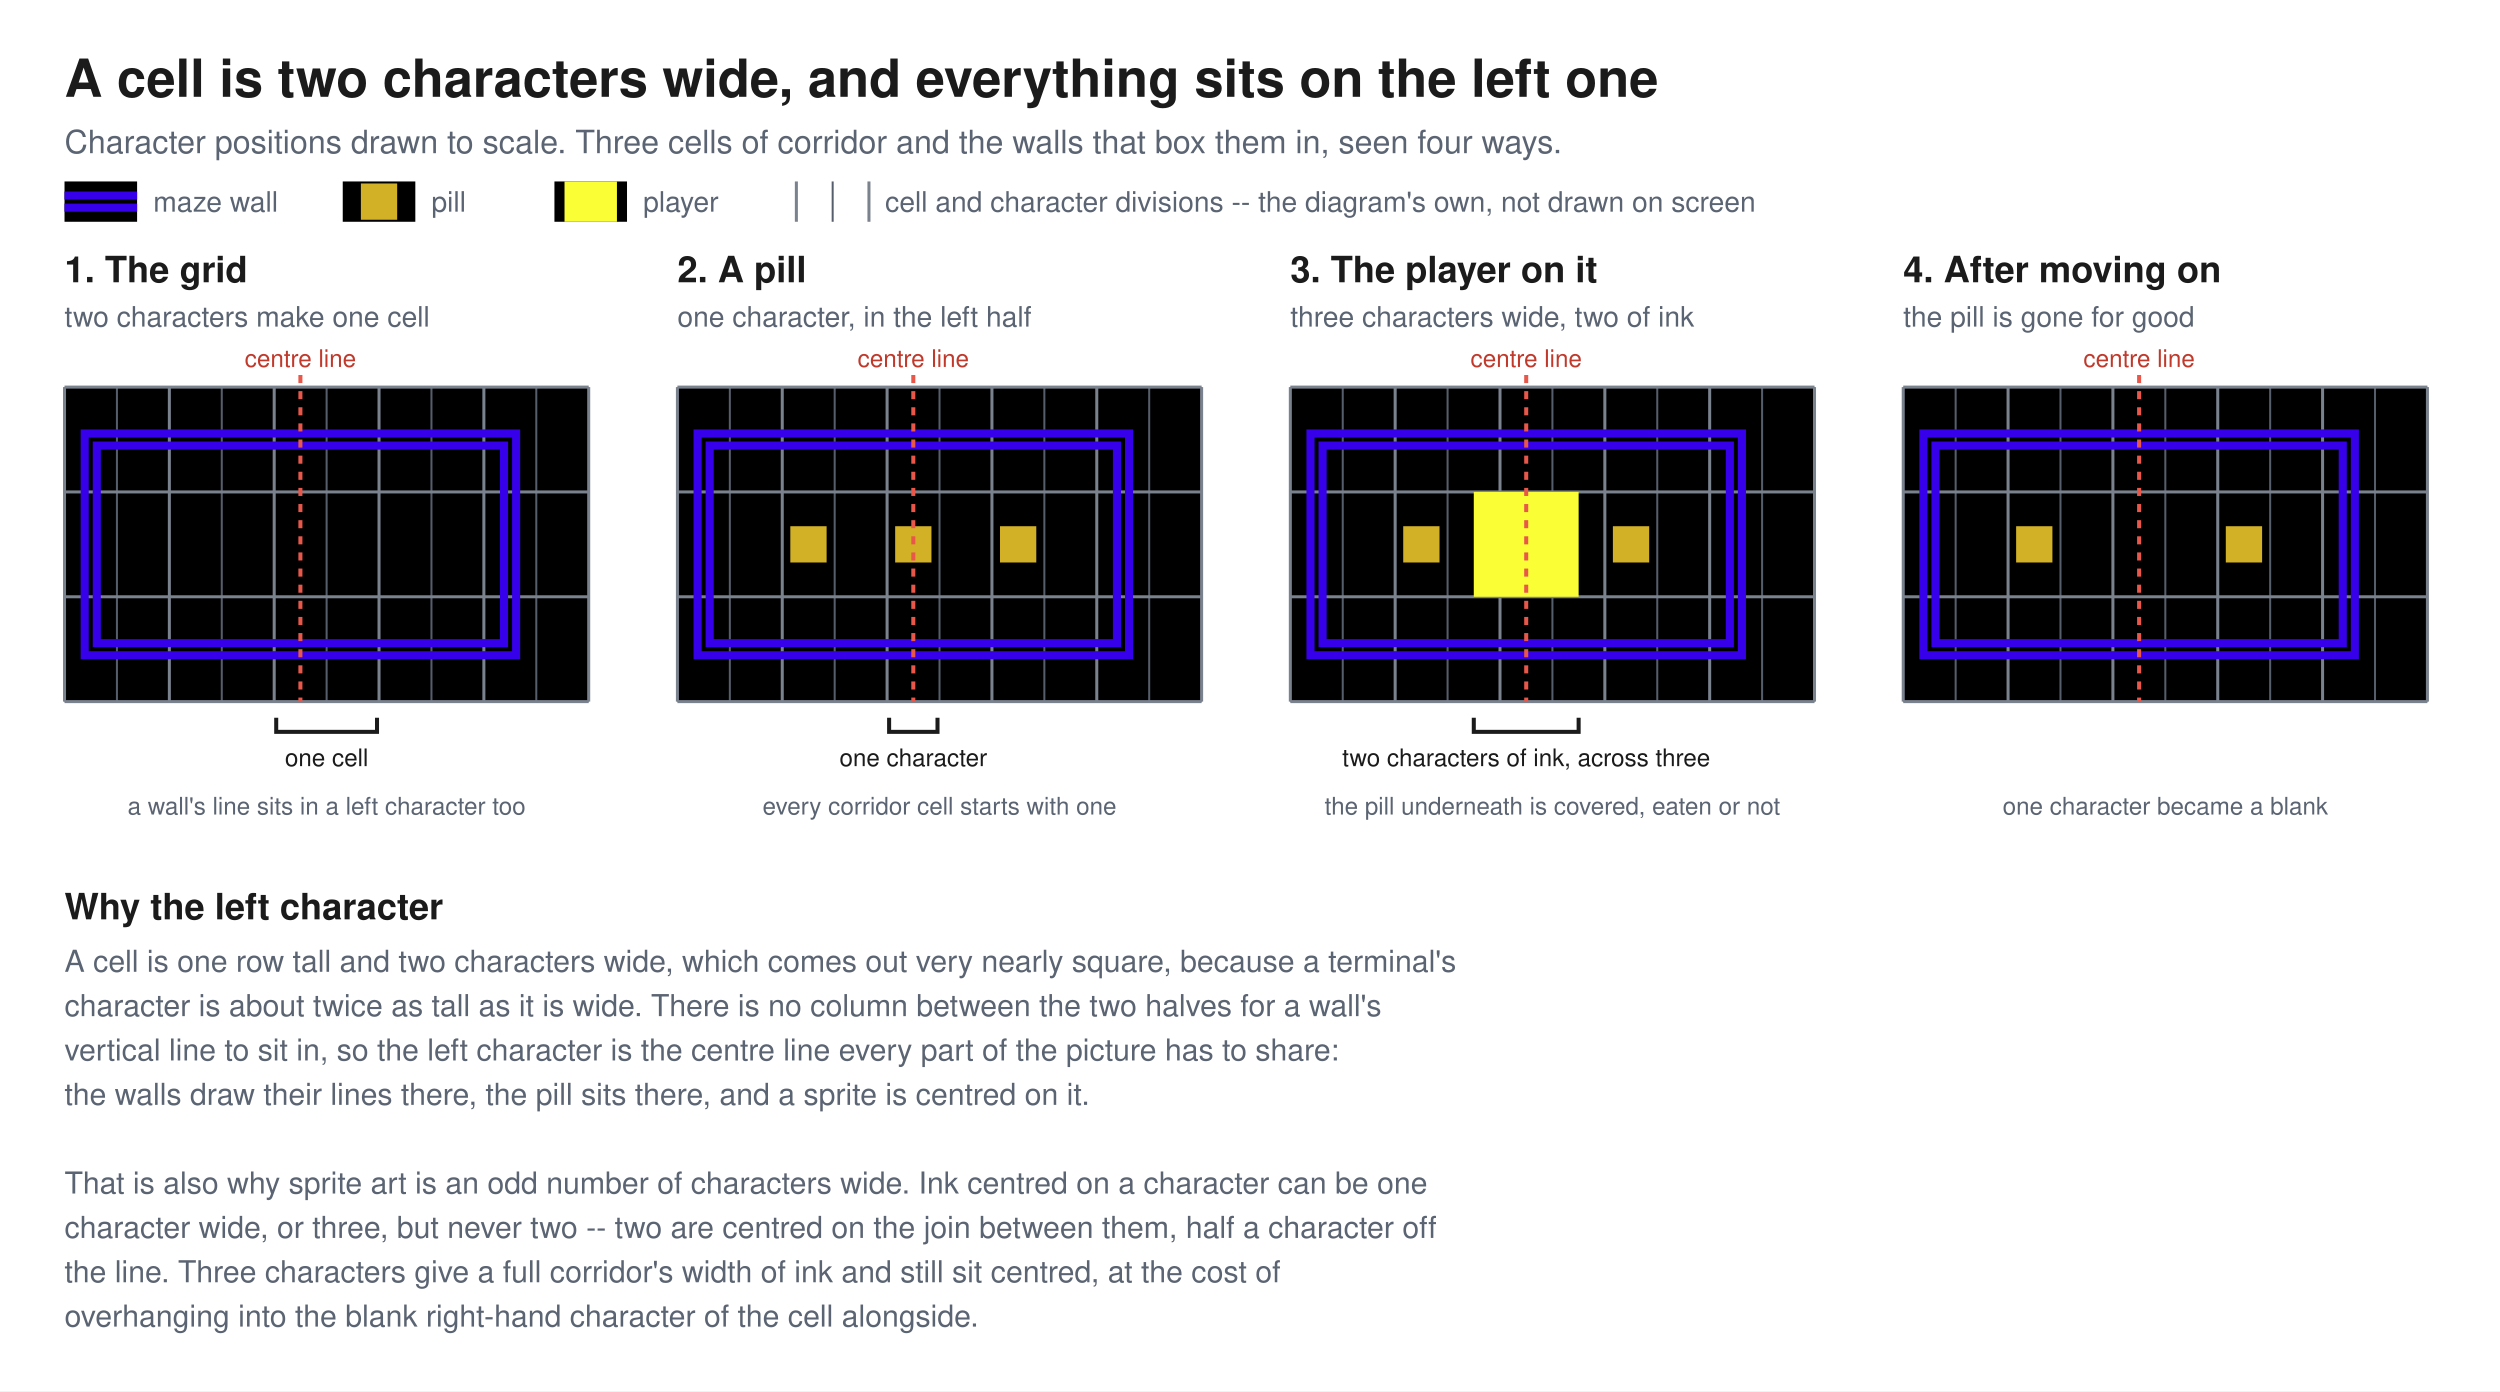
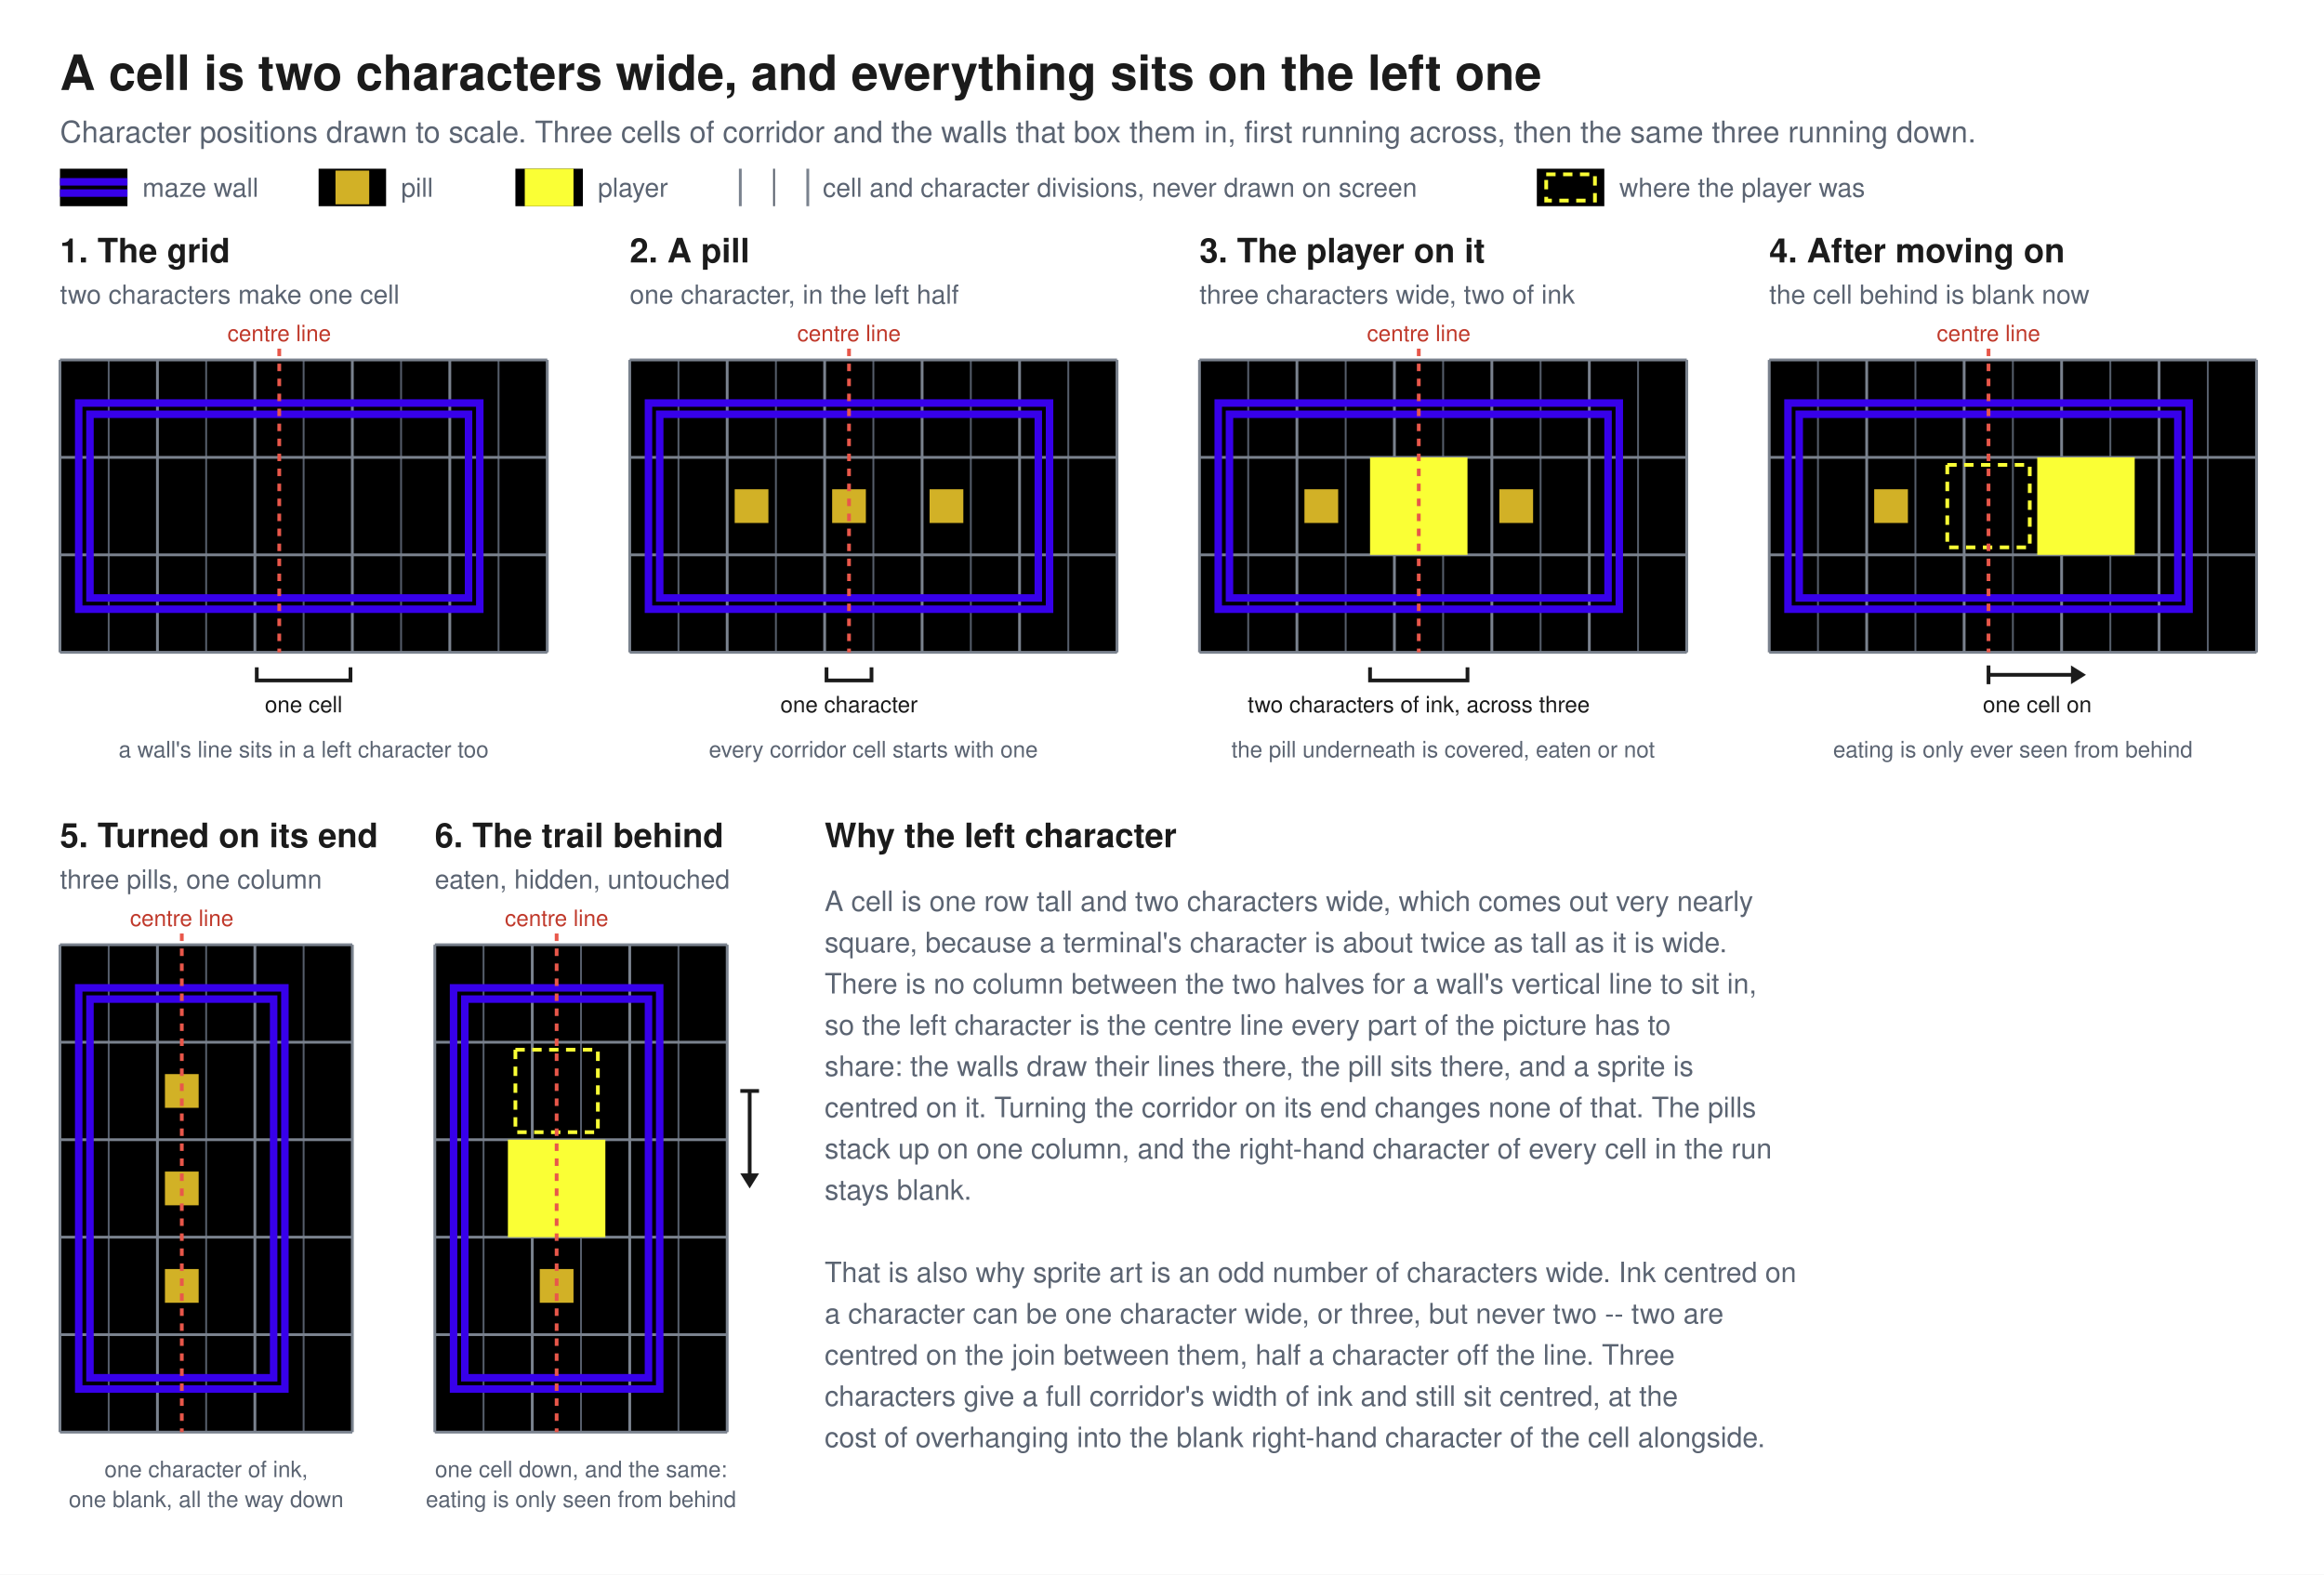
- <svg xmlns="http://www.w3.org/2000/svg" viewBox="0 0 1240 690" width="1240" height="690" font-family="-apple-system, BlinkMacSystemFont, 'Segoe UI', Helvetica, Arial, sans-serif">
-   <rect width="1240" height="690" fill="#ffffff" />
+ <svg xmlns="http://www.w3.org/2000/svg" viewBox="0 0 1240 840" width="1240" height="840" font-family="-apple-system, BlinkMacSystemFont, 'Segoe UI', Helvetica, Arial, sans-serif">
+   <rect width="1240" height="840" fill="#ffffff" />
  <text x="32" y="48" font-size="26" font-weight="600" fill="#1b1b1b">A cell is two characters wide, and everything sits on the left one</text>
-   <text x="32" y="76" font-size="16" fill="#5b6472">Character positions drawn to scale. Three cells of corridor and the walls that box them in, seen four ways.</text>
+   <text x="32" y="76" font-size="16" fill="#5b6472">Character positions drawn to scale. Three cells of corridor and the walls that box them in, first running across, then the same three running down.</text>
  <rect x="32" y="90" width="36" height="20" fill="#000000" />
  <line x1="32" y1="97" x2="68" y2="97" stroke="#3700ea" stroke-width="4" />
  <line x1="32" y1="103" x2="68" y2="103" stroke="#3700ea" stroke-width="4" />
  <text x="76" y="105" font-size="14" fill="#5b6472">maze wall</text>
  <rect x="170" y="90" width="36" height="20" fill="#000000" />
  <rect x="179" y="91" width="18" height="18" fill="#d2b126" />
  <text x="214" y="105" font-size="14" fill="#5b6472">pill</text>
  <rect x="275" y="90" width="36" height="20" fill="#000000" />
  <rect x="280" y="90" width="26" height="20" fill="#faff35" />
  <text x="319" y="105" font-size="14" fill="#5b6472">player</text>
  <rect x="395" y="90" width="36" height="20" fill="#ffffff" />
  <line x1="395" y1="90" x2="395" y2="110" stroke="#7a828e" stroke-width="1.5" />
  <line x1="413" y1="90" x2="413" y2="110" stroke="#565e6b" stroke-width="1" />
  <line x1="431" y1="90" x2="431" y2="110" stroke="#7a828e" stroke-width="1.5" />
-   <text x="439" y="105" font-size="14" fill="#5b6472">cell and character divisions -- the diagram's own, not drawn on screen</text>
+   <text x="439" y="105" font-size="14" fill="#5b6472">cell and character divisions, never drawn on screen</text>
+   <rect x="820" y="90" width="36" height="20" fill="#000000" />
+   <rect x="825" y="93" width="26" height="14" fill="none" stroke="#faff35" stroke-width="2" stroke-dasharray="5 4" />
+   <text x="864" y="105" font-size="14" fill="#5b6472">where the player was</text>
  <text x="32" y="140" font-size="18" font-weight="600" fill="#1b1b1b">1. The grid</text>
  <text x="32" y="162" font-size="14" fill="#5b6472">two characters make one cell</text>
  <rect x="32" y="192" width="260" height="156" fill="#000000" />
  <line x1="58" y1="192" x2="58" y2="348" stroke="#565e6b" stroke-width="1" />
  <line x1="110" y1="192" x2="110" y2="348" stroke="#565e6b" stroke-width="1" />
  <line x1="162" y1="192" x2="162" y2="348" stroke="#565e6b" stroke-width="1" />
  <line x1="214" y1="192" x2="214" y2="348" stroke="#565e6b" stroke-width="1" />
  <line x1="266" y1="192" x2="266" y2="348" stroke="#565e6b" stroke-width="1" />
  <line x1="32" y1="192" x2="32" y2="348" stroke="#7a828e" stroke-width="1.5" />
  <line x1="84" y1="192" x2="84" y2="348" stroke="#7a828e" stroke-width="1.5" />
  <line x1="136" y1="192" x2="136" y2="348" stroke="#7a828e" stroke-width="1.5" />
  <line x1="188" y1="192" x2="188" y2="348" stroke="#7a828e" stroke-width="1.5" />
  <line x1="240" y1="192" x2="240" y2="348" stroke="#7a828e" stroke-width="1.5" />
  <line x1="292" y1="192" x2="292" y2="348" stroke="#7a828e" stroke-width="1.5" />
  <line x1="32" y1="192" x2="292" y2="192" stroke="#7a828e" stroke-width="1.5" />
  <line x1="32" y1="244" x2="292" y2="244" stroke="#7a828e" stroke-width="1.5" />
  <line x1="32" y1="296" x2="292" y2="296" stroke="#7a828e" stroke-width="1.5" />
  <line x1="32" y1="348" x2="292" y2="348" stroke="#7a828e" stroke-width="1.5" />
  <rect x="42" y="215" width="214" height="110" fill="none" stroke="#3700ea" stroke-width="4" />
  <rect x="48" y="221" width="202" height="98" fill="none" stroke="#3700ea" stroke-width="4" />
  <text x="336" y="140" font-size="18" font-weight="600" fill="#1b1b1b">2. A pill</text>
  <text x="336" y="162" font-size="14" fill="#5b6472">one character, in the left half</text>
  <rect x="336" y="192" width="260" height="156" fill="#000000" />
  <line x1="362" y1="192" x2="362" y2="348" stroke="#565e6b" stroke-width="1" />
  <line x1="414" y1="192" x2="414" y2="348" stroke="#565e6b" stroke-width="1" />
  <line x1="466" y1="192" x2="466" y2="348" stroke="#565e6b" stroke-width="1" />
  <line x1="518" y1="192" x2="518" y2="348" stroke="#565e6b" stroke-width="1" />
  <line x1="570" y1="192" x2="570" y2="348" stroke="#565e6b" stroke-width="1" />
  <line x1="336" y1="192" x2="336" y2="348" stroke="#7a828e" stroke-width="1.5" />
  <line x1="388" y1="192" x2="388" y2="348" stroke="#7a828e" stroke-width="1.5" />
  <line x1="440" y1="192" x2="440" y2="348" stroke="#7a828e" stroke-width="1.5" />
  <line x1="492" y1="192" x2="492" y2="348" stroke="#7a828e" stroke-width="1.5" />
  <line x1="544" y1="192" x2="544" y2="348" stroke="#7a828e" stroke-width="1.5" />
  <line x1="596" y1="192" x2="596" y2="348" stroke="#7a828e" stroke-width="1.5" />
  <line x1="336" y1="192" x2="596" y2="192" stroke="#7a828e" stroke-width="1.5" />
  <line x1="336" y1="244" x2="596" y2="244" stroke="#7a828e" stroke-width="1.5" />
  <line x1="336" y1="296" x2="596" y2="296" stroke="#7a828e" stroke-width="1.5" />
  <line x1="336" y1="348" x2="596" y2="348" stroke="#7a828e" stroke-width="1.5" />
  <rect x="346" y="215" width="214" height="110" fill="none" stroke="#3700ea" stroke-width="4" />
  <rect x="352" y="221" width="202" height="98" fill="none" stroke="#3700ea" stroke-width="4" />
  <text x="640" y="140" font-size="18" font-weight="600" fill="#1b1b1b">3. The player on it</text>
  <text x="640" y="162" font-size="14" fill="#5b6472">three characters wide, two of ink</text>
  <rect x="640" y="192" width="260" height="156" fill="#000000" />
  <line x1="666" y1="192" x2="666" y2="348" stroke="#565e6b" stroke-width="1" />
  <line x1="718" y1="192" x2="718" y2="348" stroke="#565e6b" stroke-width="1" />
  <line x1="770" y1="192" x2="770" y2="348" stroke="#565e6b" stroke-width="1" />
  <line x1="822" y1="192" x2="822" y2="348" stroke="#565e6b" stroke-width="1" />
  <line x1="874" y1="192" x2="874" y2="348" stroke="#565e6b" stroke-width="1" />
  <line x1="640" y1="192" x2="640" y2="348" stroke="#7a828e" stroke-width="1.5" />
  <line x1="692" y1="192" x2="692" y2="348" stroke="#7a828e" stroke-width="1.5" />
  <line x1="744" y1="192" x2="744" y2="348" stroke="#7a828e" stroke-width="1.5" />
  <line x1="796" y1="192" x2="796" y2="348" stroke="#7a828e" stroke-width="1.5" />
  <line x1="848" y1="192" x2="848" y2="348" stroke="#7a828e" stroke-width="1.5" />
  <line x1="900" y1="192" x2="900" y2="348" stroke="#7a828e" stroke-width="1.5" />
  <line x1="640" y1="192" x2="900" y2="192" stroke="#7a828e" stroke-width="1.5" />
  <line x1="640" y1="244" x2="900" y2="244" stroke="#7a828e" stroke-width="1.5" />
  <line x1="640" y1="296" x2="900" y2="296" stroke="#7a828e" stroke-width="1.5" />
  <line x1="640" y1="348" x2="900" y2="348" stroke="#7a828e" stroke-width="1.5" />
  <rect x="650" y="215" width="214" height="110" fill="none" stroke="#3700ea" stroke-width="4" />
  <rect x="656" y="221" width="202" height="98" fill="none" stroke="#3700ea" stroke-width="4" />
  <text x="944" y="140" font-size="18" font-weight="600" fill="#1b1b1b">4. After moving on</text>
-   <text x="944" y="162" font-size="14" fill="#5b6472">the pill is gone for good</text>
+   <text x="944" y="162" font-size="14" fill="#5b6472">the cell behind is blank now</text>
  <rect x="944" y="192" width="260" height="156" fill="#000000" />
  <line x1="970" y1="192" x2="970" y2="348" stroke="#565e6b" stroke-width="1" />
  <line x1="1022" y1="192" x2="1022" y2="348" stroke="#565e6b" stroke-width="1" />
  <line x1="1074" y1="192" x2="1074" y2="348" stroke="#565e6b" stroke-width="1" />
  <line x1="1126" y1="192" x2="1126" y2="348" stroke="#565e6b" stroke-width="1" />
  <line x1="1178" y1="192" x2="1178" y2="348" stroke="#565e6b" stroke-width="1" />
  <line x1="944" y1="192" x2="944" y2="348" stroke="#7a828e" stroke-width="1.5" />
  <line x1="996" y1="192" x2="996" y2="348" stroke="#7a828e" stroke-width="1.5" />
  <line x1="1048" y1="192" x2="1048" y2="348" stroke="#7a828e" stroke-width="1.5" />
  <line x1="1100" y1="192" x2="1100" y2="348" stroke="#7a828e" stroke-width="1.5" />
  <line x1="1152" y1="192" x2="1152" y2="348" stroke="#7a828e" stroke-width="1.5" />
  <line x1="1204" y1="192" x2="1204" y2="348" stroke="#7a828e" stroke-width="1.5" />
  <line x1="944" y1="192" x2="1204" y2="192" stroke="#7a828e" stroke-width="1.5" />
  <line x1="944" y1="244" x2="1204" y2="244" stroke="#7a828e" stroke-width="1.5" />
  <line x1="944" y1="296" x2="1204" y2="296" stroke="#7a828e" stroke-width="1.5" />
  <line x1="944" y1="348" x2="1204" y2="348" stroke="#7a828e" stroke-width="1.5" />
  <rect x="954" y="215" width="214" height="110" fill="none" stroke="#3700ea" stroke-width="4" />
  <rect x="960" y="221" width="202" height="98" fill="none" stroke="#3700ea" stroke-width="4" />
  <path d="M 137 356 v 7 h 50 v -7" fill="none" stroke="#1b1b1b" stroke-width="2" />
  <text x="162" y="380" font-size="12" fill="#1b1b1b" text-anchor="middle">one cell</text>
  <text x="149" y="182" font-size="12" fill="#c0392b" text-anchor="middle">centre line</text>
  <line x1="149" y1="186" x2="149" y2="348" stroke="#e8574a" stroke-width="2" stroke-dasharray="4 4" />
  <text x="162" y="404" font-size="12" fill="#5b6472" text-anchor="middle">a wall's line sits in a left character too</text>
  <rect x="392" y="261" width="18" height="18" fill="#d2b126" />
  <rect x="444" y="261" width="18" height="18" fill="#d2b126" />
  <rect x="496" y="261" width="18" height="18" fill="#d2b126" />
  <path d="M 441 356 v 7 h 24 v -7" fill="none" stroke="#1b1b1b" stroke-width="2" />
  <text x="453" y="380" font-size="12" fill="#1b1b1b" text-anchor="middle">one character</text>
  <text x="453" y="182" font-size="12" fill="#c0392b" text-anchor="middle">centre line</text>
  <line x1="453" y1="186" x2="453" y2="348" stroke="#e8574a" stroke-width="2" stroke-dasharray="4 4" />
  <text x="466" y="404" font-size="12" fill="#5b6472" text-anchor="middle">every corridor cell starts with one</text>
  <rect x="696" y="261" width="18" height="18" fill="#d2b126" />
  <rect x="800" y="261" width="18" height="18" fill="#d2b126" />
  <rect x="731" y="244" width="52" height="52" fill="#faff35" />
  <path d="M 731 356 v 7 h 52 v -7" fill="none" stroke="#1b1b1b" stroke-width="2" />
  <text x="757" y="380" font-size="12" fill="#1b1b1b" text-anchor="middle">two characters of ink, across three</text>
  <text x="757" y="182" font-size="12" fill="#c0392b" text-anchor="middle">centre line</text>
  <line x1="757" y1="186" x2="757" y2="348" stroke="#e8574a" stroke-width="2" stroke-dasharray="4 4" />
  <text x="770" y="404" font-size="12" fill="#5b6472" text-anchor="middle">the pill underneath is covered, eaten or not</text>
  <rect x="1000" y="261" width="18" height="18" fill="#d2b126" />
-   <rect x="1104" y="261" width="18" height="18" fill="#d2b126" />
+   <rect x="1039" y="248" width="44" height="44" fill="none" stroke="#faff35" stroke-width="2" stroke-dasharray="5 4" />
+   <rect x="1087" y="244" width="52" height="52" fill="#faff35" />
  <text x="1061" y="182" font-size="12" fill="#c0392b" text-anchor="middle">centre line</text>
  <line x1="1061" y1="186" x2="1061" y2="348" stroke="#e8574a" stroke-width="2" stroke-dasharray="4 4" />
-   <text x="1074" y="404" font-size="12" fill="#5b6472" text-anchor="middle">one character became a blank</text>
-   <text x="32" y="456" font-size="18" font-weight="600" fill="#1b1b1b">Why the left character</text>
-   <text x="32" y="482" font-size="15" fill="#5b6472">A cell is one row tall and two characters wide, which comes out very nearly square, because a terminal's</text>
-   <text x="32" y="504" font-size="15" fill="#5b6472">character is about twice as tall as it is wide. There is no column between the two halves for a wall's</text>
-   <text x="32" y="526" font-size="15" fill="#5b6472">vertical line to sit in, so the left character is the centre line every part of the picture has to share:</text>
-   <text x="32" y="548" font-size="15" fill="#5b6472">the walls draw their lines there, the pill sits there, and a sprite is centred on it.</text>
-   <text x="32" y="570" font-size="15" fill="#5b6472" />
-   <text x="32" y="592" font-size="15" fill="#5b6472">That is also why sprite art is an odd number of characters wide. Ink centred on a character can be one</text>
-   <text x="32" y="614" font-size="15" fill="#5b6472">character wide, or three, but never two -- two are centred on the join between them, half a character off</text>
-   <text x="32" y="636" font-size="15" fill="#5b6472">the line. Three characters give a full corridor's width of ink and still sit centred, at the cost of</text>
-   <text x="32" y="658" font-size="15" fill="#5b6472">overhanging into the blank right-hand character of the cell alongside.</text>
+   <line x1="1061" y1="355" x2="1061" y2="365" stroke="#1b1b1b" stroke-width="2" />
+   <line x1="1061" y1="360" x2="1106" y2="360" stroke="#1b1b1b" stroke-width="2" />
+   <path d="M 1113 360 l -8 -5 l 0 10 z" fill="#1b1b1b" />
+   <text x="1087" y="380" font-size="12" fill="#1b1b1b" text-anchor="middle">one cell on</text>
+   <text x="1074" y="404" font-size="12" fill="#5b6472" text-anchor="middle">eating is only ever seen from behind</text>
+   <text x="32" y="452" font-size="18" font-weight="600" fill="#1b1b1b">5. Turned on its end</text>
+   <text x="32" y="474" font-size="14" fill="#5b6472">three pills, one column</text>
+   <rect x="32" y="504" width="156" height="260" fill="#000000" />
+   <line x1="58" y1="504" x2="58" y2="764" stroke="#565e6b" stroke-width="1" />
+   <line x1="110" y1="504" x2="110" y2="764" stroke="#565e6b" stroke-width="1" />
+   <line x1="162" y1="504" x2="162" y2="764" stroke="#565e6b" stroke-width="1" />
+   <line x1="32" y1="504" x2="32" y2="764" stroke="#7a828e" stroke-width="1.5" />
+   <line x1="84" y1="504" x2="84" y2="764" stroke="#7a828e" stroke-width="1.5" />
+   <line x1="136" y1="504" x2="136" y2="764" stroke="#7a828e" stroke-width="1.5" />
+   <line x1="188" y1="504" x2="188" y2="764" stroke="#7a828e" stroke-width="1.5" />
+   <line x1="32" y1="504" x2="188" y2="504" stroke="#7a828e" stroke-width="1.5" />
+   <line x1="32" y1="556" x2="188" y2="556" stroke="#7a828e" stroke-width="1.5" />
+   <line x1="32" y1="608" x2="188" y2="608" stroke="#7a828e" stroke-width="1.5" />
+   <line x1="32" y1="660" x2="188" y2="660" stroke="#7a828e" stroke-width="1.5" />
+   <line x1="32" y1="712" x2="188" y2="712" stroke="#7a828e" stroke-width="1.5" />
+   <line x1="32" y1="764" x2="188" y2="764" stroke="#7a828e" stroke-width="1.5" />
+   <rect x="42" y="527" width="110" height="214" fill="none" stroke="#3700ea" stroke-width="4" />
+   <rect x="48" y="533" width="98" height="202" fill="none" stroke="#3700ea" stroke-width="4" />
+   <text x="232" y="452" font-size="18" font-weight="600" fill="#1b1b1b">6. The trail behind</text>
+   <text x="232" y="474" font-size="14" fill="#5b6472">eaten, hidden, untouched</text>
+   <rect x="232" y="504" width="156" height="260" fill="#000000" />
+   <line x1="258" y1="504" x2="258" y2="764" stroke="#565e6b" stroke-width="1" />
+   <line x1="310" y1="504" x2="310" y2="764" stroke="#565e6b" stroke-width="1" />
+   <line x1="362" y1="504" x2="362" y2="764" stroke="#565e6b" stroke-width="1" />
+   <line x1="232" y1="504" x2="232" y2="764" stroke="#7a828e" stroke-width="1.5" />
+   <line x1="284" y1="504" x2="284" y2="764" stroke="#7a828e" stroke-width="1.5" />
+   <line x1="336" y1="504" x2="336" y2="764" stroke="#7a828e" stroke-width="1.5" />
+   <line x1="388" y1="504" x2="388" y2="764" stroke="#7a828e" stroke-width="1.5" />
+   <line x1="232" y1="504" x2="388" y2="504" stroke="#7a828e" stroke-width="1.5" />
+   <line x1="232" y1="556" x2="388" y2="556" stroke="#7a828e" stroke-width="1.5" />
+   <line x1="232" y1="608" x2="388" y2="608" stroke="#7a828e" stroke-width="1.5" />
+   <line x1="232" y1="660" x2="388" y2="660" stroke="#7a828e" stroke-width="1.5" />
+   <line x1="232" y1="712" x2="388" y2="712" stroke="#7a828e" stroke-width="1.5" />
+   <line x1="232" y1="764" x2="388" y2="764" stroke="#7a828e" stroke-width="1.5" />
+   <rect x="242" y="527" width="110" height="214" fill="none" stroke="#3700ea" stroke-width="4" />
+   <rect x="248" y="533" width="98" height="202" fill="none" stroke="#3700ea" stroke-width="4" />
+   <rect x="88" y="573" width="18" height="18" fill="#d2b126" />
+   <rect x="88" y="625" width="18" height="18" fill="#d2b126" />
+   <rect x="88" y="677" width="18" height="18" fill="#d2b126" />
+   <text x="97" y="494" font-size="12" fill="#c0392b" text-anchor="middle">centre line</text>
+   <line x1="97" y1="498" x2="97" y2="764" stroke="#e8574a" stroke-width="2" stroke-dasharray="4 4" />
+   <text x="110" y="788" font-size="12" fill="#5b6472" text-anchor="middle">one character of ink,</text>
+   <text x="110" y="804" font-size="12" fill="#5b6472" text-anchor="middle">one blank, all the way down</text>
+   <rect x="288" y="677" width="18" height="18" fill="#d2b126" />
+   <rect x="275" y="560" width="44" height="44" fill="none" stroke="#faff35" stroke-width="2" stroke-dasharray="5 4" />
+   <rect x="271" y="608" width="52" height="52" fill="#faff35" />
+   <text x="297" y="494" font-size="12" fill="#c0392b" text-anchor="middle">centre line</text>
+   <line x1="297" y1="498" x2="297" y2="764" stroke="#e8574a" stroke-width="2" stroke-dasharray="4 4" />
+   <line x1="395" y1="582" x2="405" y2="582" stroke="#1b1b1b" stroke-width="2" />
+   <line x1="400" y1="582" x2="400" y2="627" stroke="#1b1b1b" stroke-width="2" />
+   <path d="M 400 634 l -5 -8 l 10 0 z" fill="#1b1b1b" />
+   <text x="310" y="788" font-size="12" fill="#5b6472" text-anchor="middle">one cell down, and the same:</text>
+   <text x="310" y="804" font-size="12" fill="#5b6472" text-anchor="middle">eating is only seen from behind</text>
+   <text x="440" y="452" font-size="18" font-weight="600" fill="#1b1b1b">Why the left character</text>
+   <text x="440" y="486" font-size="15" fill="#5b6472">A cell is one row tall and two characters wide, which comes out very nearly</text>
+   <text x="440" y="508" font-size="15" fill="#5b6472">square, because a terminal's character is about twice as tall as it is wide.</text>
+   <text x="440" y="530" font-size="15" fill="#5b6472">There is no column between the two halves for a wall's vertical line to sit in,</text>
+   <text x="440" y="552" font-size="15" fill="#5b6472">so the left character is the centre line every part of the picture has to</text>
+   <text x="440" y="574" font-size="15" fill="#5b6472">share: the walls draw their lines there, the pill sits there, and a sprite is</text>
+   <text x="440" y="596" font-size="15" fill="#5b6472">centred on it. Turning the corridor on its end changes none of that. The pills</text>
+   <text x="440" y="618" font-size="15" fill="#5b6472">stack up on one column, and the right-hand character of every cell in the run</text>
+   <text x="440" y="640" font-size="15" fill="#5b6472">stays blank.</text>
+   <text x="440" y="662" font-size="15" fill="#5b6472" />
+   <text x="440" y="684" font-size="15" fill="#5b6472">That is also why sprite art is an odd number of characters wide. Ink centred on</text>
+   <text x="440" y="706" font-size="15" fill="#5b6472">a character can be one character wide, or three, but never two -- two are</text>
+   <text x="440" y="728" font-size="15" fill="#5b6472">centred on the join between them, half a character off the line. Three</text>
+   <text x="440" y="750" font-size="15" fill="#5b6472">characters give a full corridor's width of ink and still sit centred, at the</text>
+   <text x="440" y="772" font-size="15" fill="#5b6472">cost of overhanging into the blank right-hand character of the cell alongside.</text>
</svg>
